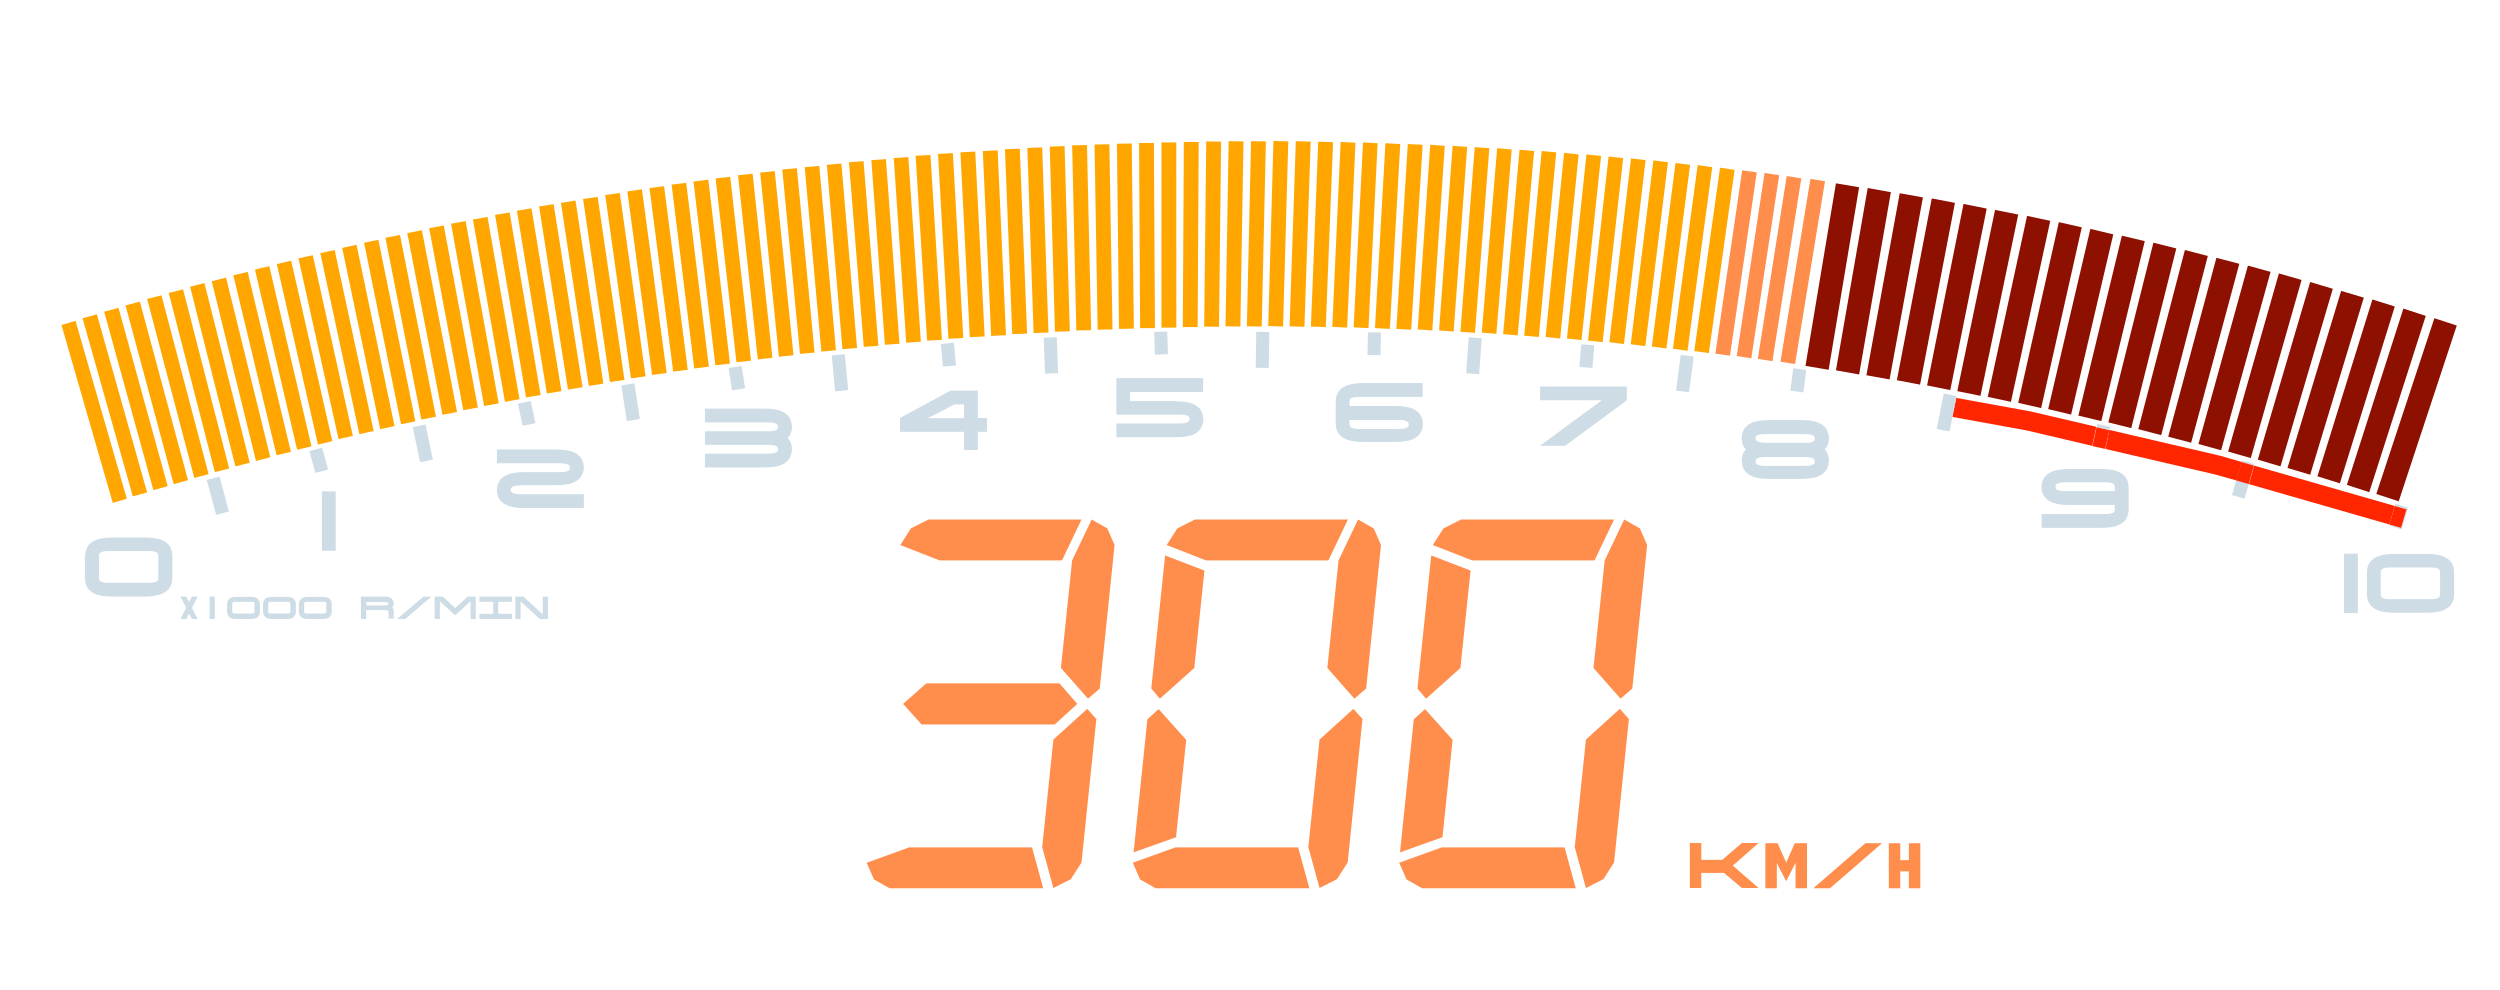
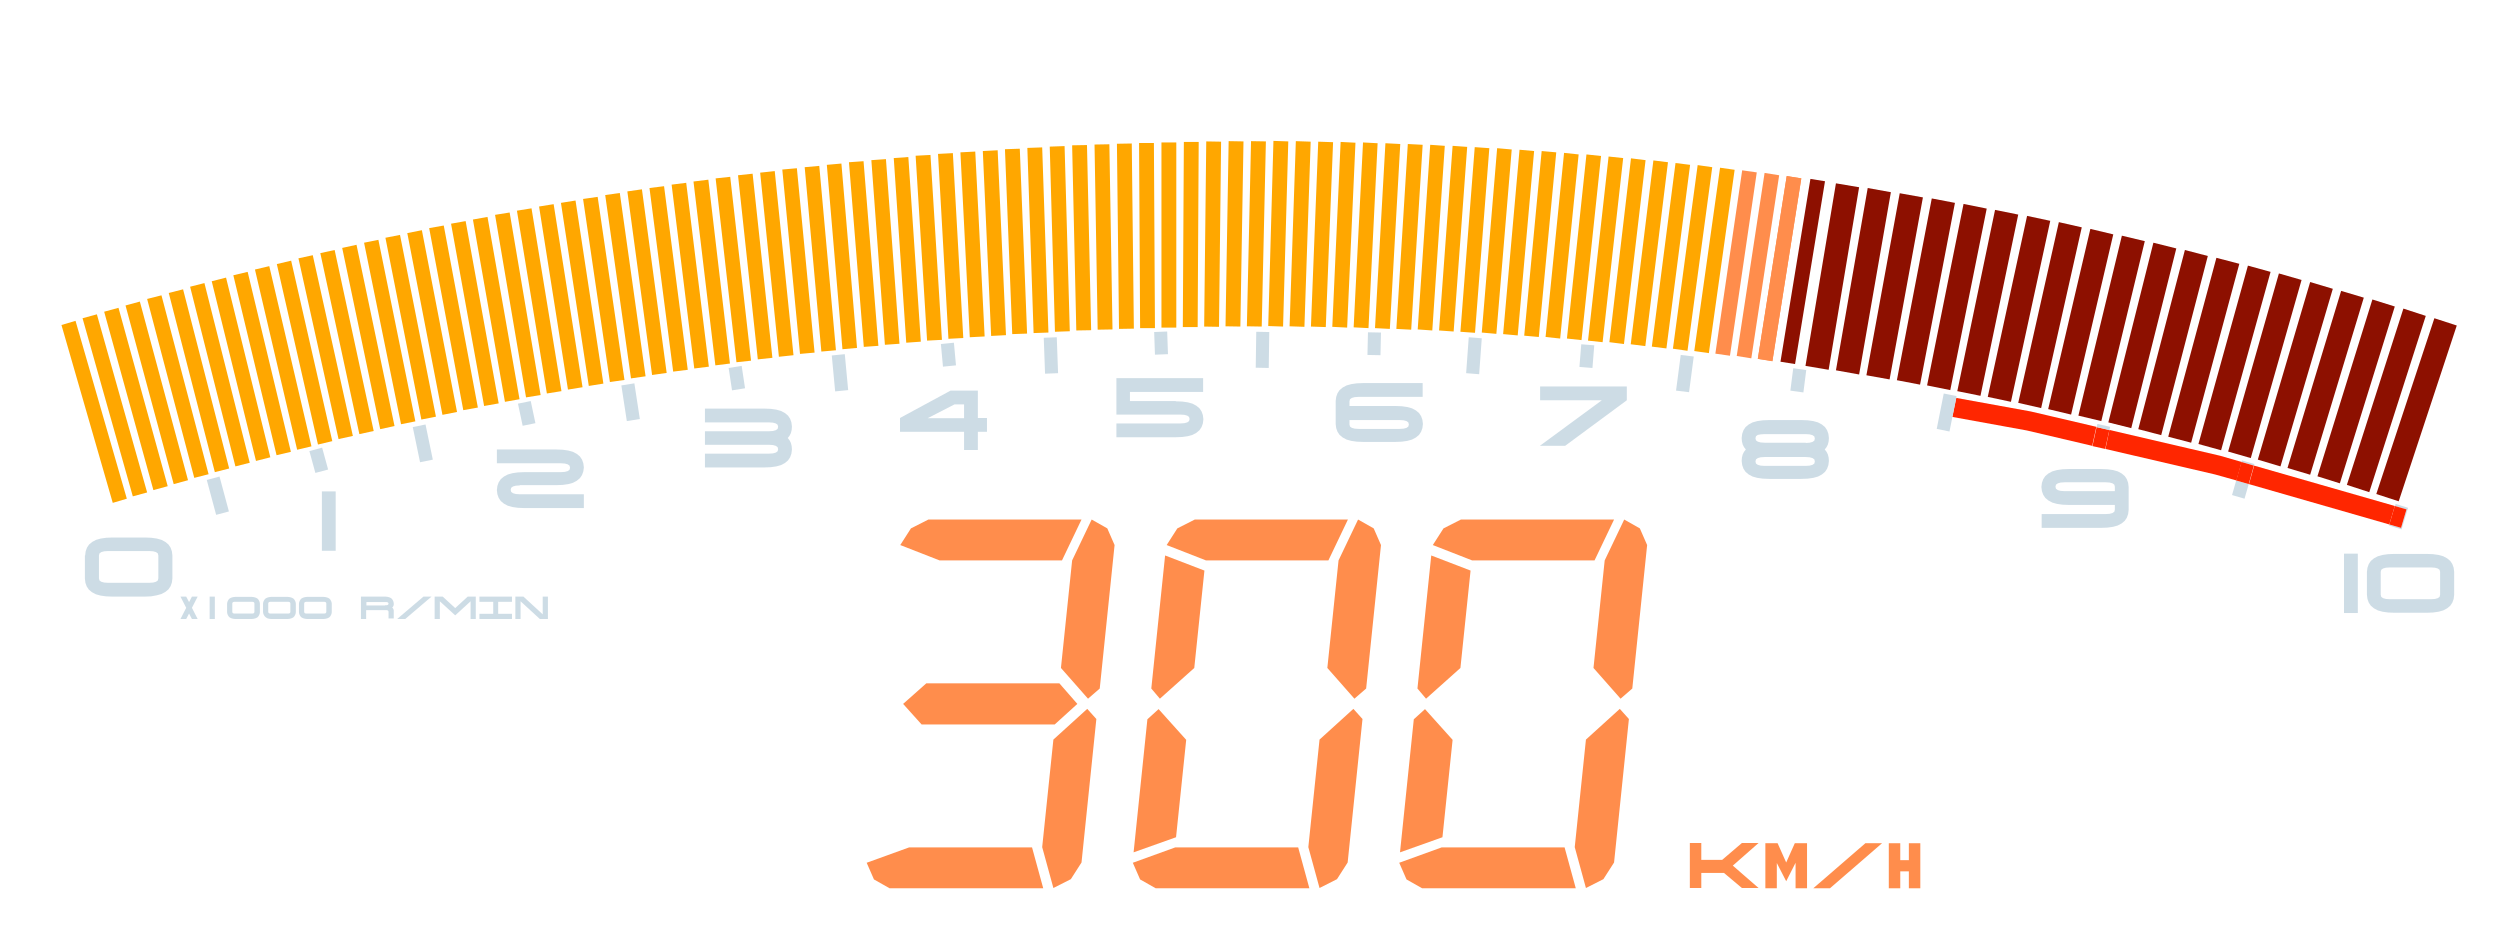
- <svg xmlns="http://www.w3.org/2000/svg" version="1.1" id="Layer_1" x="0px" y="0px" viewBox="0 0 960 380" style="enable-background:new 0 0 960 360;" xml:space="preserve">
+ <svg xmlns="http://www.w3.org/2000/svg" version="1.1" id="Layer_1" x="0px" y="0px" viewBox="0 0 960 360" style="enable-background:new 0 0 960 360;" xml:space="preserve">
  <style type="text/css">
	.st0{fill:none;}
	.st1{fill:#FFA700;}
	.st2{fill:#FF2600;}
	.st3{fill:#CDDCE5;}
	.st4{fill:#FF8D4C;}
	.st5{fill:#8D1000;}
</style>
  <rect x="-17520" y="-17720" class="st0" width="36000" height="36000" />
-   <path class="st1" d="M48.7,191.5l-5.4,1.6l-19.7-68.3l5.4-1.6L48.7,191.5z M48.7,191.5" />
  <path class="st2" d="M778.3,165.3l-28.6-5.2l1.5-7.3l28.6,5.2l25.2,5.9l-1.6,7.3L778.3,165.3z M778.3,165.3" />
  <path class="st3" d="M751.2,152.9l-1.5,7.3l-1.1,5.5l-4.9-1l2.7-13.6l4.9,1L751.2,152.9z M751.2,152.9" />
  <path class="st3" d="M860.9,176.8l4.8,1.4l-0.2,0.6l-4.8-1.4L860.9,176.8z M860.9,176.8" />
  <path class="st3" d="M861.9,191.5l-4.8-1.4l1.6-5.6l4.8,1.4L861.9,191.5z M861.9,191.5" />
  <path class="st2" d="M808.4,172.4l-4.9-1.1l1.6-7.3l4.9,1.1L808.4,172.4z M808.4,172.4" />
  <path class="st3" d="M924.7,195l-2.5,8.3l-4.8-1.5l0.1-0.4l4.5,1.3l2.1-7.1l-4.4-1.3l0.2-0.8L924.7,195z M924.7,195" />
  <path class="st2" d="M924.1,195.6l-2.1,7.1l-4.5-1.3l2.1-7.1L924.1,195.6z M924.1,195.6" />
  <path class="st2" d="M810,165.1l42.5,9.9l8.3,2.4l-2,7.1l-8.2-2.3l-42.1-9.8L810,165.1z M810,165.1" />
  <path class="st3" d="M805.1,164l0.3-1.2l4.9,1.1l-0.3,1.3L805.1,164z M805.1,164" />
  <path class="st2" d="M917.5,201.4l-53.9-15.5l2-7.1l54,15.5L917.5,201.4z M917.5,201.4" />
  <path class="st2" d="M858.7,184.5l2-7.1l4.8,1.4l-2,7.1L858.7,184.5z M858.7,184.5" />
  <path class="st4" d="M406.8,262.4l6.9,7.9l-8.7,7.9h-51.1l-7.1-7.9l8.9-7.9H406.8z M406.8,262.4" />
  <path class="st4" d="M417.5,272.2l3.5,3.9l-5.7,55.1l-4.1,6.4l-6.7,3.4l-4.3-15.7l4.3-41.3L417.5,272.2z M417.5,272.2" />
  <path class="st4" d="M400.6,341.1h-59l-6-3.4l-2.8-6.4l16.3-5.9h47.2L400.6,341.1z M400.6,341.1" />
  <path class="st4" d="M407.8,215.2h-47l-15.1-5.9l4.1-6.4l6.7-3.4h58.8L407.8,215.2z M407.8,215.2" />
  <path class="st4" d="M407.4,256.5l4.3-41.3l7.5-15.7l6,3.4l2.8,6.4l-5.7,55.1l-4.5,3.9L407.4,256.5z M407.4,256.5" />
  <path class="st4" d="M519.7,272.2l3.5,3.9l-5.7,55.1l-4.1,6.4l-6.7,3.4l-4.3-15.7l4.3-41.3L519.7,272.2z M519.7,272.2" />
  <path class="st4" d="M502.8,341.1h-59l-6-3.4l-2.8-6.4l16.3-5.9h47.2L502.8,341.1z M502.8,341.1" />
  <path class="st4" d="M435.3,327.3l5.3-51.1l4.3-3.9l10.6,11.8l-3.9,37.4L435.3,327.3z M435.3,327.3" />
  <path class="st4" d="M510.1,215.2h-47l-15.1-5.9l4.1-6.4l6.7-3.4h58.8L510.1,215.2z M510.1,215.2" />
  <path class="st4" d="M462.5,219.1l-3.9,37.4l-13.2,11.8l-3.3-3.9l5.3-51.1L462.5,219.1z M462.5,219.1" />
  <path class="st4" d="M509.7,256.5l4.3-41.3l7.5-15.7l6,3.4l2.8,6.4l-5.7,55.1l-4.5,3.9L509.7,256.5z M509.7,256.5" />
  <path class="st4" d="M622,272.2l3.5,3.9l-5.7,55.1l-4.1,6.4l-6.7,3.4l-4.3-15.7L609,284L622,272.2z M622,272.2" />
  <path class="st4" d="M605.1,341.1h-59l-6-3.4l-2.8-6.4l16.3-5.9h47.2L605.1,341.1z M605.1,341.1" />
  <path class="st4" d="M537.6,327.3l5.3-51.1l4.3-3.9l10.6,11.8l-3.9,37.4L537.6,327.3z M537.6,327.3" />
  <path class="st4" d="M612.3,215.2h-47l-15.1-5.9l4.1-6.4l6.7-3.4h58.8L612.3,215.2z M612.3,215.2" />
  <path class="st4" d="M564.7,219.1l-3.9,37.4l-13.2,11.8l-3.3-3.9l5.3-51.1L564.7,219.1z M564.7,219.1" />
  <path class="st4" d="M611.9,256.5l4.3-41.3l7.5-15.7l6,3.4l2.8,6.4l-5.7,55.1l-4.5,3.9L611.9,256.5z M611.9,256.5" />
  <path class="st4" d="M661.3,330.2l7.6-6.5h6.4l-9.9,8.7l9.9,8.6h-6.4l-6.9-5.8h-8.7v5.8h-4.4v-17.3h4.4v6.5H661.3z M661.3,330.2" />
  <path class="st4" d="M682.3,331.4v9.7h-4.4v-17.3h4.7l3.3,7.4l3.3-7.4h4.7v17.3h-4.4v-9.8l-3.6,7.1L682.3,331.4z M682.3,331.4" />
  <path class="st4" d="M716.3,323.8h6.4l-20,17.3h-6.4L716.3,323.8z M716.3,323.8" />
  <path class="st4" d="M725.3,323.8h4.4v6.5h3.3v-6.5h4.4v17.3H733v-6.5h-3.3v6.5h-4.4V323.8z M725.3,323.8" />
-   <path class="st5" d="M921.1,192.5l-8.6-2.8l22.3-67.5l8.6,2.8L921.1,192.5z M921.1,192.5" />
-   <path class="st1" d="M56.5,189.1l-5.5,1.5l-19.3-68.4l5.5-1.5L56.5,189.1z M56.5,189.1" />
-   <path class="st1" d="M64.4,186.7l-5.5,1.5L40,119.7l5.5-1.5L64.4,186.7z M64.4,186.7" />
-   <path class="st1" d="M72.2,184.4l-5.5,1.5l-18.5-68.6l5.5-1.5L72.2,184.4z M72.2,184.4" />
-   <path class="st1" d="M80.1,182.1l-5.5,1.4l-18.1-68.7l5.5-1.4L80.1,182.1z M80.1,182.1" />
-   <path class="st1" d="M88,179.9l-5.5,1.4l-17.7-68.8l5.5-1.4L88,179.9z M88,179.9" />
-   <path class="st1" d="M95.9,177.7l-5.5,1.4L73,110.1l5.5-1.4L95.9,177.7z M95.9,177.7" />
-   <path class="st1" d="M103.8,175.6l-5.5,1.4l-17-69l5.5-1.4L103.8,175.6z M103.8,175.6" />
-   <path class="st1" d="M111.7,173.5l-5.5,1.3l-16.6-69.1l5.5-1.3L111.7,173.5z M111.7,173.5" />
-   <path class="st1" d="M119.6,171.4l-5.5,1.3l-16.2-69.2l5.5-1.3L119.6,171.4z M119.6,171.4" />
-   <path class="st1" d="M127.6,169.4l-5.5,1.3l-15.8-69.3l5.5-1.3L127.6,169.4z M127.6,169.4" />
-   <path class="st1" d="M135.5,167.4l-5.5,1.2l-15.4-69.4l5.5-1.2L135.5,167.4z M135.5,167.4" />
-   <path class="st1" d="M143.5,165.5l-5.5,1.2l-15-69.5l5.5-1.2L143.5,165.5z M143.5,165.5" />
-   <path class="st1" d="M151.5,163.6l-5.5,1.2l-14.6-69.6l5.5-1.2L151.5,163.6z M151.5,163.6" />
-   <path class="st1" d="M159.5,161.8l-5.5,1.1l-14.2-69.7l5.5-1.1L159.5,161.8z M159.5,161.8" />
-   <path class="st1" d="M167.4,160l-5.6,1.1L148,91.3l5.6-1.1L167.4,160z M167.4,160" />
-   <path class="st1" d="M175.5,158.2l-5.6,1.1l-13.5-69.8l5.6-1.1L175.5,158.2z M175.5,158.2" />
-   <path class="st1" d="M183.5,156.5l-5.6,1l-13.1-69.9l5.6-1L183.5,156.5z M183.5,156.5" />
-   <path class="st1" d="M191.5,154.9l-5.6,1l-12.7-70l5.6-1L191.5,154.9z M191.5,154.9" />
-   <path class="st1" d="M199.5,153.3l-5.6,1l-12.3-70l5.6-1L199.5,153.3z M199.5,153.3" />
-   <path class="st1" d="M207.6,151.7l-5.6,0.9l-11.9-70.1l5.6-0.9L207.6,151.7z M207.6,151.7" />
-   <path class="st1" d="M215.6,150.2l-5.6,0.9l-11.5-70.2l5.6-0.9L215.6,150.2z M215.6,150.2" />
-   <path class="st1" d="M223.7,148.7l-5.6,0.9L207,79.3l5.6-0.9L223.7,148.7z M223.7,148.7" />
-   <path class="st1" d="M231.7,147.3l-5.6,0.9l-10.7-70.3L221,77L231.7,147.3z M231.7,147.3" />
-   <path class="st1" d="M239.8,145.9l-5.6,0.8l-10.3-70.3l5.6-0.8L239.8,145.9z M239.8,145.9" />
-   <path class="st1" d="M247.9,144.5l-5.6,0.8l-9.9-70.4l5.6-0.8L247.9,144.5z M247.9,144.5" />
-   <path class="st1" d="M256,143.2l-5.6,0.8l-9.5-70.5l5.6-0.8L256,143.2z M256,143.2" />
-   <path class="st1" d="M264.1,142l-5.6,0.7l-9.1-70.5l5.6-0.7L264.1,142z M264.1,142" />
-   <path class="st1" d="M272.2,140.8l-5.6,0.7l-8.7-70.6l5.6-0.7L272.2,140.8z M272.2,140.8" />
-   <path class="st1" d="M280.3,139.6l-5.6,0.7l-8.4-70.6L272,69L280.3,139.6z M280.3,139.6" />
-   <path class="st1" d="M288.4,138.5l-5.6,0.6l-8-70.6l5.6-0.6L288.4,138.5z M288.4,138.5" />
-   <path class="st1" d="M296.6,137.4l-5.6,0.6l-7.6-70.7l5.6-0.6L296.6,137.4z M296.6,137.4" />
-   <path class="st1" d="M304.7,136.4l-5.6,0.6l-7.2-70.7l5.6-0.6L304.7,136.4z M304.7,136.4" />
-   <path class="st1" d="M312.8,135.4l-5.6,0.5l-6.8-70.8l5.6-0.5L312.8,135.4z M312.8,135.4" />
-   <path class="st1" d="M321,134.5l-5.6,0.5L309,64.2l5.6-0.5L321,134.5z M321,134.5" />
-   <path class="st1" d="M329.1,133.6l-5.6,0.5l-6-70.8l5.6-0.5L329.1,133.6z M329.1,133.6" />
-   <path class="st1" d="M337.3,132.8l-5.6,0.4L326,62.3l5.6-0.4L337.3,132.8z M337.3,132.8" />
-   <path class="st1" d="M345.4,132l-5.6,0.4l-5.2-70.9l5.6-0.4L345.4,132z M345.4,132" />
-   <path class="st1" d="M353.6,131.2l-5.6,0.4l-4.8-70.9l5.6-0.4L353.6,131.2z M353.6,131.2" />
-   <path class="st1" d="M361.7,130.5l-5.7,0.3l-4.4-71l5.7-0.3L361.7,130.5z M361.7,130.5" />
-   <path class="st1" d="M369.9,129.8l-5.7,0.3l-4-71l5.7-0.3L369.9,129.8z M369.9,129.8" />
-   <path class="st1" d="M378.1,129.2l-5.7,0.3l-3.6-71l5.7-0.3L378.1,129.2z M378.1,129.2" />
-   <path class="st1" d="M386.3,128.7l-5.7,0.3l-3.2-71l5.7-0.3L386.3,128.7z M386.3,128.7" />
-   <path class="st1" d="M394.4,128.1l-5.7,0.2l-2.8-71l5.7-0.2L394.4,128.1z M394.4,128.1" />
-   <path class="st1" d="M402.6,127.7l-5.7,0.2l-2.4-71.1l5.7-0.2L402.6,127.7z M402.6,127.7" />
-   <path class="st1" d="M410.8,127.2l-5.7,0.2l-2-71.1l5.7-0.2L410.8,127.2z M410.8,127.2" />
-   <path class="st1" d="M419,126.8l-5.7,0.1l-1.6-71.1l5.7-0.1L419,126.8z M419,126.8" />
-   <path class="st1" d="M427.2,126.5l-5.7,0.1l-1.2-71.1l5.7-0.1L427.2,126.5z M427.2,126.5" />
-   <path class="st1" d="M435.4,126.2l-5.7,0.1l-0.8-71.1l5.7-0.1L435.4,126.2z M435.4,126.2" />
-   <path class="st1" d="M443.5,126l-5.7,0l-0.4-71.1l5.7,0L443.5,126z M443.5,126" />
-   <path class="st1" d="M451.7,125.8l-5.7,0l0-71.1l5.7,0L451.7,125.8z M451.7,125.8" />
-   <path class="st1" d="M459.9,125.6l-5.7,0l0.4-71.1l5.7,0L459.9,125.6z M459.9,125.6" />
-   <path class="st1" d="M468.1,125.5l-5.7-0.1l0.8-71.1l5.7,0.1L468.1,125.5z M468.1,125.5" />
-   <path class="st1" d="M476.3,125.4l-5.7-0.1l1.2-71.1l5.7,0.1L476.3,125.4z M476.3,125.4" />
-   <path class="st1" d="M484.5,125.4l-5.7-0.1l1.6-71.1l5.7,0.1L484.5,125.4z M484.5,125.4" />
-   <path class="st1" d="M492.7,125.4l-5.7-0.2l2-71.1l5.7,0.2L492.7,125.4z M492.7,125.4" />
-   <path class="st1" d="M500.9,125.5l-5.7-0.2l2.4-71.1l5.7,0.2L500.9,125.5z M500.9,125.5" />
-   <path class="st1" d="M509.1,125.6l-5.7-0.2l2.8-71l5.7,0.2L509.1,125.6z M509.1,125.6" />
-   <path class="st1" d="M517.3,125.8l-5.7-0.3l3.2-71l5.7,0.3L517.3,125.8z M517.3,125.8" />
-   <path class="st1" d="M525.5,126l-5.7-0.3l3.6-71L529,55L525.5,126z M525.5,126" />
-   <path class="st1" d="M533.7,126.3L528,126l4-71l5.7,0.3L533.7,126.3z M533.7,126.3" />
-   <path class="st1" d="M541.9,126.6l-5.7-0.3l4.4-71l5.7,0.3L541.9,126.6z M541.9,126.6" />
-   <path class="st1" d="M550,126.9l-5.6-0.4l4.8-70.9l5.6,0.4L550,126.9z M550,126.9" />
-   <path class="st1" d="M558.2,127.3l-5.6-0.4l5.2-70.9l5.6,0.4L558.2,127.3z M558.2,127.3" />
-   <path class="st1" d="M566.4,127.8l-5.6-0.4l5.5-70.9l5.6,0.4L566.4,127.8z M566.4,127.8" />
-   <path class="st1" d="M574.6,128.2l-5.6-0.5l5.9-70.8l5.6,0.5L574.6,128.2z M574.6,128.2" />
-   <path class="st1" d="M582.8,128.8l-5.6-0.5l6.3-70.8l5.6,0.5L582.8,128.8z M582.8,128.8" />
-   <path class="st1" d="M590.9,129.4l-5.6-0.5L592,58l5.6,0.5L590.9,129.4z M590.9,129.4" />
-   <path class="st1" d="M599.1,130l-5.6-0.6l7.1-70.7l5.6,0.6L599.1,130z M599.1,130" />
-   <path class="st1" d="M607.3,130.6l-5.6-0.6l7.5-70.7l5.6,0.6L607.3,130.6z M607.3,130.6" />
-   <path class="st1" d="M615.4,131.4l-5.6-0.6l7.9-70.7l5.6,0.6L615.4,131.4z M615.4,131.4" />
-   <path class="st1" d="M623.6,132.1l-5.6-0.7l8.3-70.6l5.6,0.7L623.6,132.1z M623.6,132.1" />
-   <path class="st1" d="M631.8,132.9l-5.6-0.7l8.7-70.6l5.6,0.7L631.8,132.9z M631.8,132.9" />
-   <path class="st1" d="M639.9,133.8l-5.6-0.7l9.1-70.5l5.6,0.7L639.9,133.8z M639.9,133.8" />
-   <path class="st1" d="M648,134.7l-5.6-0.8l9.5-70.5l5.6,0.8L648,134.7z M648,134.7" />
-   <path class="st1" d="M656.2,135.6l-5.6-0.8l9.9-70.4l5.6,0.8L656.2,135.6z M656.2,135.6" />
-   <path class="st4" d="M664.3,136.6l-5.6-0.8L669,65.4l5.6,0.8L664.3,136.6z M664.3,136.6" />
-   <path class="st4" d="M672.5,137.6l-5.6-0.9l10.7-70.3l5.6,0.9L672.5,137.6z M672.5,137.6" />
-   <path class="st4" d="M680.6,138.7l-5.6-0.9l11.1-70.2l5.6,0.9L680.6,138.7z M680.6,138.7" />
-   <path class="st4" d="M689.3,139.8l-5.6-0.9l11.5-70.2l5.6,0.9L689.3,139.8z M689.3,139.8" />
-   <path class="st5" d="M909.8,189l-8.6-2.8l21.7-67.7l8.6,2.8L909.8,189z M909.8,189" />
-   <path class="st5" d="M898.5,185.6l-8.6-2.7L911,115l8.6,2.7L898.5,185.6z M898.5,185.6" />
-   <path class="st5" d="M887.1,182.3l-8.7-2.6l20.6-68l8.7,2.6L887.1,182.3z M887.1,182.3" />
-   <path class="st5" d="M875.7,179.1l-8.7-2.6l20.1-68.2l8.7,2.6L875.7,179.1z M875.7,179.1" />
-   <path class="st5" d="M864.3,175.9l-8.7-2.5l19.5-68.4l8.7,2.5L864.3,175.9z M864.3,175.9" />
-   <path class="st5" d="M852.9,172.9l-8.7-2.4l19-68.5l8.7,2.4L852.9,172.9z M852.9,172.9" />
-   <path class="st5" d="M841.4,170l-8.8-2.3L851.1,99l8.8,2.3L841.4,170z M841.4,170" />
-   <path class="st5" d="M829.9,167.1l-8.8-2.3L839,96l8.8,2.3L829.9,167.1z M829.9,167.1" />
-   <path class="st5" d="M818.4,164.4l-8.8-2.2l17.3-69l8.8,2.2L818.4,164.4z M818.4,164.4" />
-   <path class="st5" d="M806.9,161.7l-8.8-2.1l16.7-69.1l8.8,2.1L806.9,161.7z M806.9,161.7" />
-   <path class="st5" d="M795.3,159.2l-8.8-2.1l16.2-69.2l8.8,2.1L795.3,159.2z M795.3,159.2" />
-   <path class="st5" d="M783.8,156.7l-8.8-2l15.6-69.4l8.8,2L783.8,156.7z M783.8,156.7" />
-   <path class="st5" d="M772.2,154.3l-8.9-1.9l15.1-69.5l8.9,1.9L772.2,154.3z M772.2,154.3" />
-   <path class="st5" d="M760.5,152l-8.9-1.8l14.5-69.6l8.9,1.8L760.5,152z M760.5,152" />
-   <path class="st5" d="M748.9,149.8L740,148L754,78.3l8.9,1.8L748.9,149.8z M748.9,149.8" />
-   <path class="st5" d="M737.3,147.7l-8.9-1.7l13.4-69.8l8.9,1.7L737.3,147.7z M737.3,147.7" />
-   <path class="st5" d="M725.6,145.7l-8.9-1.6l12.8-69.9l8.9,1.6L725.6,145.7z M725.6,145.7" />
-   <path class="st5" d="M713.9,143.8l-8.9-1.6l12.2-70l8.9,1.6L713.9,143.8z M713.9,143.8" />
-   <path class="st5" d="M702.2,142l-8.9-1.5L705,70.4l8.9,1.5L702.2,142z M702.2,142" />
+   <path id="RPM_1" class="st1" d="M48.7,191.5l-5.4,1.6l-19.7-68.3l5.4-1.6L48.7,191.5z M48.7,191.5" />
+   <path id="RPM_2" class="st1" d="M56.5,189.1l-5.5,1.5l-19.3-68.4l5.5-1.5L56.5,189.1z M56.5,189.1" />
+   <path id="RPM_3" class="st1" d="M64.4,186.7l-5.5,1.5L40,119.7l5.5-1.5L64.4,186.7z M64.4,186.7" />
+   <path id="RPM_4" class="st1" d="M72.2,184.4l-5.5,1.5l-18.5-68.6l5.5-1.5L72.2,184.4z M72.2,184.4" />
+   <path id="RPM_5" class="st1" d="M80.1,182.1l-5.5,1.4l-18.1-68.7l5.5-1.4L80.1,182.1z M80.1,182.1" />
+   <path id="RPM_6" class="st1" d="M88,179.9l-5.5,1.4l-17.7-68.8l5.5-1.4L88,179.9z M88,179.9" />
+   <path id="RPM_5" class="st1" d="M95.9,177.7l-5.5,1.4L73,110.1l5.5-1.4L95.9,177.7z M95.9,177.7" />
+   <path id="RPM_6" class="st1" d="M103.8,175.6l-5.5,1.4l-17-69l5.5-1.4L103.8,175.6z M103.8,175.6" />
+   <path id="RPM_7" class="st1" d="M111.7,173.5l-5.5,1.3l-16.6-69.1l5.5-1.3L111.7,173.5z M111.7,173.5" />
+   <path id="RPM_8" class="st1" d="M119.6,171.4l-5.5,1.3l-16.2-69.2l5.5-1.3L119.6,171.4z M119.6,171.4" />
+   <path id="RPM_9" class="st1" d="M127.6,169.4l-5.5,1.3l-15.8-69.3l5.5-1.3L127.6,169.4z M127.6,169.4" />
+   <path id="RPM_10" class="st1" d="M135.5,167.4l-5.5,1.2l-15.4-69.4l5.5-1.2L135.5,167.4z M135.5,167.4" />
+   <path id="RPM_11" class="st1" d="M143.5,165.5l-5.5,1.2l-15-69.5l5.5-1.2L143.5,165.5z M143.5,165.5" />
+   <path id="RPM_12" class="st1" d="M151.5,163.6l-5.5,1.2l-14.6-69.6l5.5-1.2L151.5,163.6z M151.5,163.6" />
+   <path id="RPM_13" class="st1" d="M159.5,161.8l-5.5,1.1l-14.2-69.7l5.5-1.1L159.5,161.8z M159.5,161.8" />
+   <path id="RPM_14" class="st1" d="M167.4,160l-5.6,1.1L148,91.3l5.6-1.1L167.4,160z M167.4,160" />
+   <path id="RPM_15" class="st1" d="M175.5,158.2l-5.6,1.1l-13.5-69.8l5.6-1.1L175.5,158.2z M175.5,158.2" />
+   <path id="RPM_16" class="st1" d="M183.5,156.5l-5.6,1l-13.1-69.9l5.6-1L183.5,156.5z M183.5,156.5" />
+   <path id="RPM_17" class="st1" d="M191.5,154.9l-5.6,1l-12.7-70l5.6-1L191.5,154.9z M191.5,154.9" />
+   <path id="RPM_18" class="st1" d="M199.5,153.3l-5.6,1l-12.3-70l5.6-1L199.5,153.3z M199.5,153.3" />
+   <path id="RPM_19" class="st1" d="M207.6,151.7l-5.6,0.9l-11.9-70.1l5.6-0.9L207.6,151.7z M207.6,151.7" />
+   <path id="RPM_20" class="st1" d="M215.6,150.2l-5.6,0.9l-11.5-70.2l5.6-0.9L215.6,150.2z M215.6,150.2" />
+   <path id="RPM_21" class="st1" d="M223.7,148.7l-5.6,0.9L207,79.3l5.6-0.9L223.7,148.7z M223.7,148.7" />
+   <path id="RPM_22" class="st1" d="M231.7,147.3l-5.6,0.9l-10.7-70.3L221,77L231.7,147.3z M231.7,147.3" />
+   <path id="RPM_23" class="st1" d="M239.8,145.9l-5.6,0.8l-10.3-70.3l5.6-0.8L239.8,145.9z M239.8,145.9" />
+   <path id="RPM_24" class="st1" d="M247.9,144.5l-5.6,0.8l-9.9-70.4l5.6-0.8L247.9,144.5z M247.9,144.5" />
+   <path id="RPM_25" class="st1" d="M256,143.2l-5.6,0.8l-9.5-70.5l5.6-0.8L256,143.2z M256,143.2" />
+   <path id="RPM_26" class="st1" d="M264.1,142l-5.6,0.7l-9.1-70.5l5.6-0.7L264.1,142z M264.1,142" />
+   <path id="RPM_27" class="st1" d="M272.2,140.8l-5.6,0.7l-8.7-70.6l5.6-0.7L272.2,140.8z M272.2,140.8" />
+   <path id="RPM_28" class="st1" d="M280.3,139.6l-5.6,0.7l-8.4-70.6L272,69L280.3,139.6z M280.3,139.6" />
+   <path id="RPM_29" class="st1" d="M288.4,138.5l-5.6,0.6l-8-70.6l5.6-0.6L288.4,138.5z M288.4,138.5" />
+   <path id="RPM_30" class="st1" d="M296.6,137.4l-5.6,0.6l-7.6-70.7l5.6-0.6L296.6,137.4z M296.6,137.4" />
+   <path id="RPM_31" class="st1" d="M304.7,136.4l-5.6,0.6l-7.2-70.7l5.6-0.6L304.7,136.4z M304.7,136.4" />
+   <path id="RPM_32" class="st1" d="M312.8,135.4l-5.6,0.5l-6.8-70.8l5.6-0.5L312.8,135.4z M312.8,135.4" />
+   <path id="RPM_33" class="st1" d="M321,134.5l-5.6,0.5L309,64.2l5.6-0.5L321,134.5z M321,134.5" />
+   <path id="RPM_34" class="st1" d="M329.1,133.6l-5.6,0.5l-6-70.8l5.6-0.5L329.1,133.6z M329.1,133.6" />
+   <path id="RPM_35" class="st1" d="M337.3,132.8l-5.6,0.4L326,62.3l5.6-0.4L337.3,132.8z M337.3,132.8" />
+   <path id="RPM_36" class="st1" d="M345.4,132l-5.6,0.4l-5.2-70.9l5.6-0.4L345.4,132z M345.4,132" />
+   <path id="RPM_37" class="st1" d="M353.6,131.2l-5.6,0.4l-4.8-70.9l5.6-0.4L353.6,131.2z M353.6,131.2" />
+   <path id="RPM_38" class="st1" d="M361.7,130.5l-5.7,0.3l-4.4-71l5.7-0.3L361.7,130.5z M361.7,130.5" />
+   <path id="RPM_39" class="st1" d="M369.9,129.8l-5.7,0.3l-4-71l5.7-0.3L369.9,129.8z M369.9,129.8" />
+   <path id="RPM_40" class="st1" d="M378.1,129.2l-5.7,0.3l-3.6-71l5.7-0.3L378.1,129.2z M378.1,129.2" />
+   <path id="RPM_41" class="st1" d="M386.3,128.7l-5.7,0.3l-3.2-71l5.7-0.3L386.3,128.7z M386.3,128.7" />
+   <path id="RPM_42" class="st1" d="M394.4,128.1l-5.7,0.2l-2.8-71l5.7-0.2L394.4,128.1z M394.4,128.1" />
+   <path id="RPM_43" class="st1" d="M402.6,127.7l-5.7,0.2l-2.4-71.1l5.7-0.2L402.6,127.7z M402.6,127.7" />
+   <path id="RPM_44" class="st1" d="M410.8,127.2l-5.7,0.2l-2-71.1l5.7-0.2L410.8,127.2z M410.8,127.2" />
+   <path id="RPM_45" class="st1" d="M419,126.8l-5.7,0.1l-1.6-71.1l5.7-0.1L419,126.8z M419,126.8" />
+   <path id="RPM_46" class="st1" d="M427.2,126.5l-5.7,0.1l-1.2-71.1l5.7-0.1L427.2,126.5z M427.2,126.5" />
+   <path id="RPM_47" class="st1" d="M435.4,126.2l-5.7,0.1l-0.8-71.1l5.7-0.1L435.4,126.2z M435.4,126.2" />
+   <path id="RPM_48" class="st1" d="M443.5,126l-5.7,0l-0.4-71.1l5.7,0L443.5,126z M443.5,126" />
+   <path id="RPM_49" class="st1" d="M451.7,125.8l-5.7,0l0-71.1l5.7,0L451.7,125.8z M451.7,125.8" />
+   <path id="RPM_50" class="st1" d="M459.9,125.6l-5.7,0l0.4-71.1l5.7,0L459.9,125.6z M459.9,125.6" />
+   <path id="RPM_51" class="st1" d="M468.1,125.5l-5.7-0.1l0.8-71.1l5.7,0.1L468.1,125.5z M468.1,125.5" />
+   <path id="RPM_52" class="st1" d="M476.3,125.4l-5.7-0.1l1.2-71.1l5.7,0.1L476.3,125.4z M476.3,125.4" />
+   <path id="RPM_53" class="st1" d="M484.5,125.4l-5.7-0.1l1.6-71.1l5.7,0.1L484.5,125.4z M484.5,125.4" />
+   <path id="RPM_54" class="st1" d="M492.7,125.4l-5.7-0.2l2-71.1l5.7,0.2L492.7,125.4z M492.7,125.4" />
+   <path id="RPM_55" class="st1" d="M500.9,125.5l-5.7-0.2l2.4-71.1l5.7,0.2L500.9,125.5z M500.9,125.5" />
+   <path id="RPM_56" class="st1" d="M509.1,125.6l-5.7-0.2l2.8-71l5.7,0.2L509.1,125.6z M509.1,125.6" />
+   <path id="RPM_57" class="st1" d="M517.3,125.8l-5.7-0.3l3.2-71l5.7,0.3L517.3,125.8z M517.3,125.8" />
+   <path id="RPM_58" class="st1" d="M525.5,126l-5.7-0.3l3.6-71L529,55L525.5,126z M525.5,126" />
+   <path id="RPM_59" class="st1" d="M533.7,126.3L528,126l4-71l5.7,0.3L533.7,126.3z M533.7,126.3" />
+   <path id="RPM_60" class="st1" d="M541.9,126.6l-5.7-0.3l4.4-71l5.7,0.3L541.9,126.6z M541.9,126.6" />
+   <path id="RPM_61" class="st1" d="M550,126.9l-5.6-0.4l4.8-70.9l5.6,0.4L550,126.9z M550,126.9" />
+   <path id="RPM_62" class="st1" d="M558.2,127.3l-5.6-0.4l5.2-70.9l5.6,0.4L558.2,127.3z M558.2,127.3" />
+   <path id="RPM_63" class="st1" d="M566.4,127.8l-5.6-0.4l5.5-70.9l5.6,0.4L566.4,127.8z M566.4,127.8" />
+   <path id="RPM_64" class="st1" d="M574.6,128.2l-5.6-0.5l5.9-70.8l5.6,0.5L574.6,128.2z M574.6,128.2" />
+   <path id="RPM_65" class="st1" d="M582.8,128.8l-5.6-0.5l6.3-70.8l5.6,0.5L582.8,128.8z M582.8,128.8" />
+   <path id="RPM_66" class="st1" d="M590.9,129.4l-5.6-0.5L592,58l5.6,0.5L590.9,129.4z M590.9,129.4" />
+   <path id="RPM_67" class="st1" d="M599.1,130l-5.6-0.6l7.1-70.7l5.6,0.6L599.1,130z M599.1,130" />
+   <path id="RPM_68" class="st1" d="M607.3,130.6l-5.6-0.6l7.5-70.7l5.6,0.6L607.3,130.6z M607.3,130.6" />
+   <path id="RPM_69" class="st1" d="M615.4,131.4l-5.6-0.6l7.9-70.7l5.6,0.6L615.4,131.4z M615.4,131.4" />
+   <path id="RPM_71" class="st1" d="M623.6,132.1l-5.6-0.7l8.3-70.6l5.6,0.7L623.6,132.1z M623.6,132.1" />
+   <path id="RPM_72" class="st1" d="M631.8,132.9l-5.6-0.7l8.7-70.6l5.6,0.7L631.8,132.9z M631.8,132.9" />
+   <path id="RPM_73" class="st1" d="M639.9,133.8l-5.6-0.7l9.1-70.5l5.6,0.7L639.9,133.8z M639.9,133.8" />
+   <path id="RPM_74" class="st1" d="M648,134.7l-5.6-0.8l9.5-70.5l5.6,0.8L648,134.7z M648,134.7" />
+   <path id="RPM_75" class="st1" d="M656.2,135.6l-5.6-0.8l9.9-70.4l5.6,0.8L656.2,135.6z M656.2,135.6" />
+   <path id="RPM_76" class="st4" d="M664.3,136.6l-5.6-0.8L669,65.4l5.6,0.8L664.3,136.6z M664.3,136.6" />
+   <path id="RPM_77" class="st4" d="M672.5,137.6l-5.6-0.9l10.7-70.3l5.6,0.9L672.5,137.6z M672.5,137.6" />
+   <path id="RPM_78" class="st4" d="M680.6,138.7l-5.6-0.9l11.1-70.2l5.6,0.9L680.6,138.7z M680.6,138.7" />
+   <path id="RPM_79" class="st4" d="M680.6,138.7l-5.6-0.9l11.1-70.2l5.6,0.9L680.6,138.7z M680.6,138.7" />
+   <path id="RPM_80" class="st5" d="M689.3,139.8l-5.6-0.9l11.5-70.2l5.6,0.9L689.3,139.8z M689.3,139.8" />
+   <path id="RPM_99" class="st5" d="M909.8,189l-8.6-2.8l21.7-67.7l8.6,2.8L909.8,189z M909.8,189" />
+   <path id="RPM_98" class="st5" d="M898.5,185.6l-8.6-2.7L911,115l8.6,2.7L898.5,185.6z M898.5,185.6" />
+   <path id="RPM_97" class="st5" d="M887.1,182.3l-8.7-2.6l20.6-68l8.7,2.6L887.1,182.3z M887.1,182.3" />
+   <path id="RPM_96" class="st5" d="M875.7,179.1l-8.7-2.6l20.1-68.2l8.7,2.6L875.7,179.1z M875.7,179.1" />
+   <path id="RPM_95" class="st5" d="M864.3,175.9l-8.7-2.5l19.5-68.4l8.7,2.5L864.3,175.9z M864.3,175.9" />
+   <path id="RPM_94" class="st5" d="M852.9,172.9l-8.7-2.4l19-68.5l8.7,2.4L852.9,172.9z M852.9,172.9" />
+   <path id="RPM_93" class="st5" d="M841.4,170l-8.8-2.3L851.1,99l8.8,2.3L841.4,170z M841.4,170" />
+   <path id="RPM_92" class="st5" d="M829.9,167.1l-8.8-2.3L839,96l8.8,2.3L829.9,167.1z M829.9,167.1" />
+   <path id="RPM_91" class="st5" d="M818.4,164.4l-8.8-2.2l17.3-69l8.8,2.2L818.4,164.4z M818.4,164.4" />
+   <path id="RPM_90" class="st5" d="M806.9,161.7l-8.8-2.1l16.7-69.1l8.8,2.1L806.9,161.7z M806.9,161.7" />
+   <path id="RPM_89" class="st5" d="M795.3,159.2l-8.8-2.1l16.2-69.2l8.8,2.1L795.3,159.2z M795.3,159.2" />
+   <path id="RPM_88" class="st5" d="M783.8,156.7l-8.8-2l15.6-69.4l8.8,2L783.8,156.7z M783.8,156.7" />
+   <path id="RPM_87" class="st5" d="M772.2,154.3l-8.9-1.9l15.1-69.5l8.9,1.9L772.2,154.3z M772.2,154.3" />
+   <path id="RPM_86" class="st5" d="M760.5,152l-8.9-1.8l14.5-69.6l8.9,1.8L760.5,152z M760.5,152" />
+   <path id="RPM_85" class="st5" d="M748.9,149.8L740,148L754,78.3l8.9,1.8L748.9,149.8z M748.9,149.8" />
+   <path id="RPM_84" class="st5" d="M737.3,147.7l-8.9-1.7l13.4-69.8l8.9,1.7L737.3,147.7z M737.3,147.7" />
+   <path id="RPM_83" class="st5" d="M725.6,145.7l-8.9-1.6l12.8-69.9l8.9,1.6L725.6,145.7z M725.6,145.7" />
+   <path id="RPM_82" class="st5" d="M713.9,143.8l-8.9-1.6l12.2-70l8.9,1.6L713.9,143.8z M713.9,143.8" />
+   <path id="RPM_81" class="st5" d="M702.2,142l-8.9-1.5L705,70.4l8.9,1.5L702.2,142z M702.2,142" />
+   <path id="RPM_100" class="st5" d="M921.1,192.5l-8.6-2.8l22.3-67.5l8.6,2.8L921.1,192.5z M921.1,192.5" />
  <path class="st3" d="M83,197.7l-3.6-13.4l4.9-1.3l3.6,13.4L83,197.7z M83,197.7" />
  <path class="st3" d="M32.7,213.3l0.2-1.6l0.5-1.4l0.8-1.2l1.2-1l1.5-0.8l1.8-0.5l2.1-0.3l2.5-0.1h12.3l2.5,0.1l2.1,0.3l1.8,0.5  l1.5,0.8l1.2,1l0.8,1.2l0.5,1.4l0.2,1.6v8.8l-0.2,1.6l-0.5,1.4l-0.8,1.2l-1.2,1l-1.5,0.8l-1.8,0.5L58,229l-2.5,0.1H43.2l-2.5-0.1  l-2.1-0.3l-1.8-0.5l-1.5-0.8l-1.2-1l-0.8-1.2l-0.5-1.4l-0.2-1.6V213.3z M41.5,211.6l-1.5,0.1l-1.1,0.3l-0.7,0.5l-0.2,0.8v8.8  l0.2,0.8l0.7,0.5l1.1,0.3l1.5,0.1h15.8l1.5-0.1l1.1-0.3l0.7-0.5l0.2-0.8v-8.8l-0.2-0.8l-0.7-0.5l-1.1-0.3l-1.5-0.1H41.5z   M41.5,211.6" />
  <path class="st3" d="M128.9,188.7v22.8h-5.3v-22.8H128.9z M128.9,188.7" />
  <path class="st3" d="M199.6,186.4l-1.5,0.1l-1.1,0.3l-0.7,0.5l-0.2,0.8l0.2,0.8l0.7,0.5l1.1,0.3l1.5,0.1h24.6v5.3h-22.8l-2.5-0.1  l-2.1-0.3l-1.8-0.5l-1.5-0.8l-1.2-1l-0.8-1.2l-0.5-1.4l-0.2-1.6l0.2-1.6l0.5-1.4l0.8-1.2l1.2-1l1.5-0.8l1.8-0.5l2.1-0.3l2.5-0.1h14  l1.5-0.1l1.1-0.3l0.7-0.5l0.2-0.8l-0.2-0.8l-0.7-0.5l-1.1-0.3l-1.5-0.1h-24.6v-5.3h22.8l2.5,0.1l2.1,0.3l1.8,0.5l1.5,0.8l1.2,1  l0.8,1.2l0.5,1.4l0.2,1.6L224,181l-0.5,1.4l-0.8,1.2l-1.2,1l-1.5,0.8l-1.8,0.5l-2.1,0.3l-2.5,0.1H199.6z M199.6,186.4" />
  <path class="st3" d="M270.7,170.9v-5.3h24.6l1.5-0.1l1.1-0.3l0.7-0.5l0.2-0.8l-0.2-0.8l-0.7-0.5l-1.1-0.3l-1.5-0.1h-24.6v-5.3h22.8  l2.5,0.1l2.1,0.3l1.8,0.5l1.5,0.8l1.2,1l0.8,1.2l0.5,1.4l0.2,1.6l-0.1,1.3l-0.3,1.2l-0.5,1l-0.7,0.9l0.7,0.9l0.5,1l0.3,1.2l0.1,1.3  l-0.2,1.6l-0.5,1.4l-0.8,1.2l-1.2,1l-1.5,0.8l-1.8,0.5l-2.1,0.3l-2.5,0.1h-22.8v-5.3h24.6l1.5-0.1l1.1-0.3l0.7-0.5l0.2-0.8l-0.2-0.8  l-0.7-0.5l-1.1-0.3l-1.5-0.1H270.7z M270.7,170.9" />
  <path class="st3" d="M375.5,150v10.5h3.5v5.3h-3.5v7h-5.3v-7h-24.6v-5.3L365,150H375.5z M366.5,155.3l-10.3,5.3h14v-5.3H366.5z   M366.5,155.3" />
  <path class="st3" d="M451.5,154.1l2.5,0.1l2.1,0.3l1.8,0.5l1.5,0.8l1.2,1l0.8,1.2l0.5,1.4l0.2,1.6l-0.2,1.6l-0.5,1.4l-0.8,1.2  l-1.2,1l-1.5,0.8l-1.8,0.5l-2.1,0.3l-2.5,0.1h-22.8v-5.3h24.6l1.5-0.1l1.1-0.3l0.7-0.5l0.2-0.8l-0.2-0.8l-0.7-0.5l-1.1-0.3l-1.5-0.1  h-24.6v-14H462v5.3h-28.1v3.5H451.5z M451.5,154.1" />
  <path class="st3" d="M535.8,155.9l2.5,0.1l2.1,0.3l1.8,0.5l1.5,0.8l1.2,1l0.8,1.2l0.5,1.4l0.2,1.6l-0.2,1.6l-0.5,1.4l-0.8,1.2  l-1.2,1l-1.5,0.8l-1.8,0.5l-2.1,0.3l-2.5,0.1h-12.3l-2.5-0.1l-2.1-0.3l-1.8-0.5l-1.5-0.8l-1.2-1l-0.8-1.2l-0.5-1.4l-0.2-1.6v-8.8  l0.2-1.6l0.5-1.4l0.8-1.2l1.2-1l1.5-0.8l1.8-0.5l2.1-0.3l2.5-0.1h22.8v5.3h-24.6l-1.5,0.1l-1.1,0.3l-0.7,0.5l-0.2,0.8v1.8H535.8z   M518.2,161.2v1.8l0.2,0.8l0.7,0.5l1.1,0.3l1.5,0.1h15.8l1.5-0.1l1.1-0.3l0.7-0.5l0.2-0.8l-0.2-0.8l-0.7-0.5l-1.1-0.3l-1.5-0.1  H518.2z M518.2,161.2" />
  <path class="st3" d="M691.7,161.3l2.5,0.1l2.1,0.3l1.8,0.5l1.5,0.8l1.2,1l0.8,1.2l0.5,1.4l0.2,1.6l-0.1,1.3l-0.3,1.2l-0.5,1  l-0.7,0.9l0.7,0.9l0.5,1l0.3,1.2l0.1,1.3l-0.2,1.6l-0.5,1.4l-0.8,1.2l-1.2,1l-1.5,0.8l-1.8,0.5l-2.1,0.3l-2.5,0.1h-12.3l-2.5-0.1  l-2.1-0.3l-1.8-0.5l-1.5-0.8l-1.2-1l-0.8-1.2l-0.5-1.4l-0.2-1.6l0.1-1.3l0.3-1.2l0.5-1l0.7-0.9l-0.7-0.9l-0.5-1l-0.3-1.2l-0.1-1.3  l0.2-1.6l0.5-1.4l0.8-1.2l1.2-1l1.5-0.8l1.8-0.5l2.1-0.3l2.5-0.1H691.7z M693.4,178.9l1.5-0.1l1.1-0.3l0.7-0.5l0.2-0.8l-0.2-0.8  l-0.7-0.5l-1.1-0.3l-1.5-0.1h-15.8l-1.5,0.1l-1.1,0.3l-0.7,0.5l-0.2,0.8l0.2,0.8l0.7,0.5l1.1,0.3l1.5,0.1H693.4z M693.4,170.1  l1.5-0.1l1.1-0.3l0.7-0.5l0.2-0.8l-0.2-0.8l-0.7-0.5l-1.1-0.3l-1.5-0.1h-15.8l-1.5,0.1L675,167l-0.7,0.5l-0.2,0.8l0.2,0.8l0.7,0.5  l1.1,0.3l1.5,0.1H693.4z M693.4,170.1" />
  <path class="st3" d="M905.4,212.6v22.8h-5.3v-22.8H905.4z M905.4,212.6" />
  <path class="st3" d="M908.9,219.6l0.2-1.6l0.5-1.4l0.8-1.2l1.2-1l1.5-0.8l1.8-0.5l2.1-0.3l2.5-0.1h12.3l2.5,0.1l2.1,0.3l1.8,0.5  l1.5,0.8l1.2,1l0.8,1.2l0.5,1.4l0.2,1.6v8.8l-0.2,1.6l-0.5,1.4l-0.8,1.2l-1.2,1l-1.5,0.8l-1.8,0.5l-2.1,0.3l-2.5,0.1h-12.3l-2.5-0.1  l-2.1-0.3l-1.8-0.5l-1.5-0.8l-1.2-1l-0.8-1.2l-0.5-1.4l-0.2-1.6V219.6z M917.7,217.9l-1.5,0.1l-1.1,0.3l-0.7,0.5l-0.2,0.8v8.8  l0.2,0.8l0.7,0.5l1.1,0.3l1.5,0.1h15.8l1.5-0.1l1.1-0.3l0.7-0.5l0.2-0.8v-8.8l-0.2-0.8l-0.7-0.5L935,218l-1.5-0.1H917.7z   M917.7,217.9" />
  <path class="st3" d="M71.5,233.4l-2.2-4.3h2.2l1.1,2.1l1.1-2.1h2.2l-2.2,4.3l2.2,4.3h-2.2l-1.1-2.1l-1.1,2.1h-2.2L71.5,233.4z   M71.5,233.4" />
  <path class="st3" d="M82.5,229.1v8.6h-2v-8.6H82.5z M82.5,229.1" />
  <path class="st3" d="M87.2,231.8l0.1-0.6l0.2-0.5l0.3-0.5l0.4-0.4l0.6-0.3l0.7-0.2l0.8-0.1l0.9,0h4.6l0.9,0l0.8,0.1l0.7,0.2l0.6,0.3  l0.4,0.4l0.3,0.5l0.2,0.5l0.1,0.6v3.3l-0.1,0.6l-0.2,0.5l-0.3,0.5l-0.4,0.4l-0.6,0.3l-0.7,0.2l-0.8,0.1l-0.9,0h-4.6l-0.9,0l-0.8-0.1  l-0.7-0.2l-0.6-0.3l-0.4-0.4l-0.3-0.5l-0.2-0.5l-0.1-0.6V231.8z M90.5,231.1l-0.6,0l-0.4,0.1l-0.2,0.2l-0.1,0.3v3.3l0.1,0.3l0.2,0.2  l0.4,0.1l0.6,0h5.9l0.6,0l0.4-0.1l0.2-0.2l0.1-0.3v-3.3l-0.1-0.3l-0.2-0.2l-0.4-0.1l-0.6,0H90.5z M90.5,231.1" />
  <path class="st3" d="M101,231.8l0.1-0.6l0.2-0.5l0.3-0.5l0.4-0.4l0.6-0.3l0.7-0.2l0.8-0.1l0.9,0h4.6l0.9,0l0.8,0.1l0.7,0.2l0.6,0.3  l0.4,0.4l0.3,0.5l0.2,0.5l0.1,0.6v3.3l-0.1,0.6l-0.2,0.5l-0.3,0.5l-0.4,0.4l-0.6,0.3l-0.7,0.2l-0.8,0.1l-0.9,0h-4.6l-0.9,0l-0.8-0.1  l-0.7-0.2L102,237l-0.4-0.4l-0.3-0.5l-0.2-0.5l-0.1-0.6V231.8z M104.3,231.1l-0.6,0l-0.4,0.1l-0.2,0.2l-0.1,0.3v3.3l0.1,0.3l0.2,0.2  l0.4,0.1l0.6,0h5.9l0.6,0l0.4-0.1l0.2-0.2l0.1-0.3v-3.3l-0.1-0.3l-0.2-0.2l-0.4-0.1l-0.6,0H104.3z M104.3,231.1" />
  <path class="st3" d="M114.8,231.8l0.1-0.6l0.2-0.5l0.3-0.5l0.4-0.4l0.6-0.3l0.7-0.2l0.8-0.1l0.9,0h4.6l0.9,0l0.8,0.1l0.7,0.2  l0.6,0.3l0.4,0.4l0.3,0.5l0.2,0.5l0.1,0.6v3.3l-0.1,0.6l-0.2,0.5l-0.3,0.5l-0.4,0.4l-0.6,0.3l-0.7,0.2l-0.8,0.1l-0.9,0h-4.6l-0.9,0  l-0.8-0.1l-0.7-0.2l-0.6-0.3l-0.4-0.4l-0.3-0.5l-0.2-0.5l-0.1-0.6V231.8z M118.1,231.1l-0.6,0l-0.4,0.1l-0.2,0.2l-0.1,0.3v3.3  l0.1,0.3l0.2,0.2l0.4,0.1l0.6,0h5.9l0.6,0l0.4-0.1l0.2-0.2l0.1-0.3v-3.3l-0.1-0.3l-0.2-0.2l-0.4-0.1l-0.6,0H118.1z M118.1,231.1" />
  <path class="st3" d="M140.6,234.4v3.3h-2v-8.6h8.6l0.9,0l0.8,0.1l0.7,0.2l0.6,0.3l0.4,0.4l0.3,0.5l0.2,0.5l0.1,0.6l0,0.5l-0.1,0.4  l-0.2,0.4l-0.3,0.3l0.3,0.3l0.2,0.4l0.1,0.4l0,0.5v2.6h-2v-2.6l-0.1-0.3l-0.2-0.2l-0.4-0.1l-0.6,0H140.6z M147.9,232.4l0.6,0  l0.4-0.1l0.2-0.2l0.1-0.3l-0.1-0.3l-0.2-0.2l-0.4-0.1l-0.6,0h-7.2v1.3H147.9z M147.9,232.4" />
  <path class="st3" d="M162.6,229.1h3.1l-10.1,8.6h-3.1L162.6,229.1z M162.6,229.1" />
  <path class="st3" d="M168.9,230.9v6.8h-2v-8.6h3.1l4.8,4.4l4.8-4.4h3.1v8.6h-2v-6.8l-5.9,5.4L168.9,230.9z M168.9,230.9" />
  <path class="st3" d="M196.6,229.1v2h-5.3v4.6h5.3v2h-12.5v-2h5.3v-4.6h-5.3v-2H196.6z M196.6,229.1" />
  <path class="st3" d="M199.9,230.9v6.8h-2v-8.6h3.1l7.4,6.8v-6.8h2v8.6h-3.1L199.9,230.9z M199.9,230.9" />
  <path class="st3" d="M615.1,153.7h-23.7v-5.3h33.3v5.3l-23.7,17.5h-9.7L615.1,153.7z M615.1,153.7" />
  <path class="st3" d="M794.5,193.9l-2.5-0.1l-2.1-0.3l-1.8-0.5l-1.5-0.8l-1.2-1l-0.8-1.2l-0.5-1.4l-0.2-1.6l0.2-1.6l0.5-1.4l0.8-1.2  l1.2-1l1.5-0.8l1.8-0.5l2.1-0.3l2.5-0.1h12.3l2.5,0.1l2.1,0.3l1.8,0.5l1.5,0.8l1.2,1l0.8,1.2l0.5,1.4l0.2,1.6v8.8l-0.2,1.6l-0.5,1.4  l-0.8,1.2l-1.2,1l-1.5,0.8l-1.8,0.5l-2.1,0.3l-2.5,0.1H784v-5.3h24.6l1.5-0.1l1.1-0.3l0.7-0.5l0.2-0.8v-1.8H794.5z M812.1,188.7  v-1.8l-0.2-0.8l-0.7-0.5l-1.1-0.3l-1.5-0.1h-15.8l-1.5,0.1l-1.1,0.3l-0.7,0.5l-0.2,0.8l0.2,0.8l0.7,0.5l1.1,0.3l1.5,0.1H812.1z   M812.1,188.7" />
  <path class="st3" d="M161.3,177.5l-2.8-13.5l4.9-1l2.8,13.5L161.3,177.5z M161.3,177.5" />
  <path class="st3" d="M240.7,161.7l-2.1-13.7l5-0.8l2.1,13.7L240.7,161.7z M240.7,161.7" />
  <path class="st3" d="M320.7,150.3l-1.3-13.8l5-0.5l1.3,13.8L320.7,150.3z M320.7,150.3" />
  <path class="st3" d="M401.3,143.5l-0.5-13.8l5-0.2l0.5,13.8L401.3,143.5z M401.3,143.5" />
  <path class="st3" d="M482.2,141.2l0.2-13.8l5,0.1l-0.2,13.8L482.2,141.2z M482.2,141.2" />
  <path class="st3" d="M563,143.3l1-13.8l5,0.4l-1,13.8L563,143.3z M563,143.3" />
  <path class="st3" d="M643.6,150l1.8-13.7l5,0.6l-1.8,13.7L643.6,150z M643.6,150" />
  <path class="st3" d="M121.1,181.6l-2.3-8.4l4.9-1.3l2.3,8.4L121.1,181.6z M121.1,181.6" />
  <path class="st3" d="M200.7,163.5l-1.8-8.5l4.9-1l1.8,8.5L200.7,163.5z M200.7,163.5" />
  <path class="st3" d="M281.1,149.9l-1.3-8.6l5-0.8l1.3,8.6L281.1,149.9z M281.1,149.9" />
  <path class="st3" d="M362.1,140.8l-0.8-8.7l5-0.5l0.8,8.7L362.1,140.8z M362.1,140.8" />
  <path class="st3" d="M443.5,136.2l-0.3-8.7l5-0.2l0.3,8.7L443.5,136.2z M443.5,136.2" />
  <path class="st3" d="M525.1,136.3l0.2-8.7l5,0.1l-0.2,8.7L525.1,136.3z M525.1,136.3" />
  <path class="st3" d="M606.5,140.9l0.7-8.7l5,0.4l-0.7,8.7L606.5,140.9z M606.5,140.9" />
  <path class="st3" d="M687.5,150l1.1-8.6l5,0.7l-1.1,8.6L687.5,150z M687.5,150" />
</svg>
